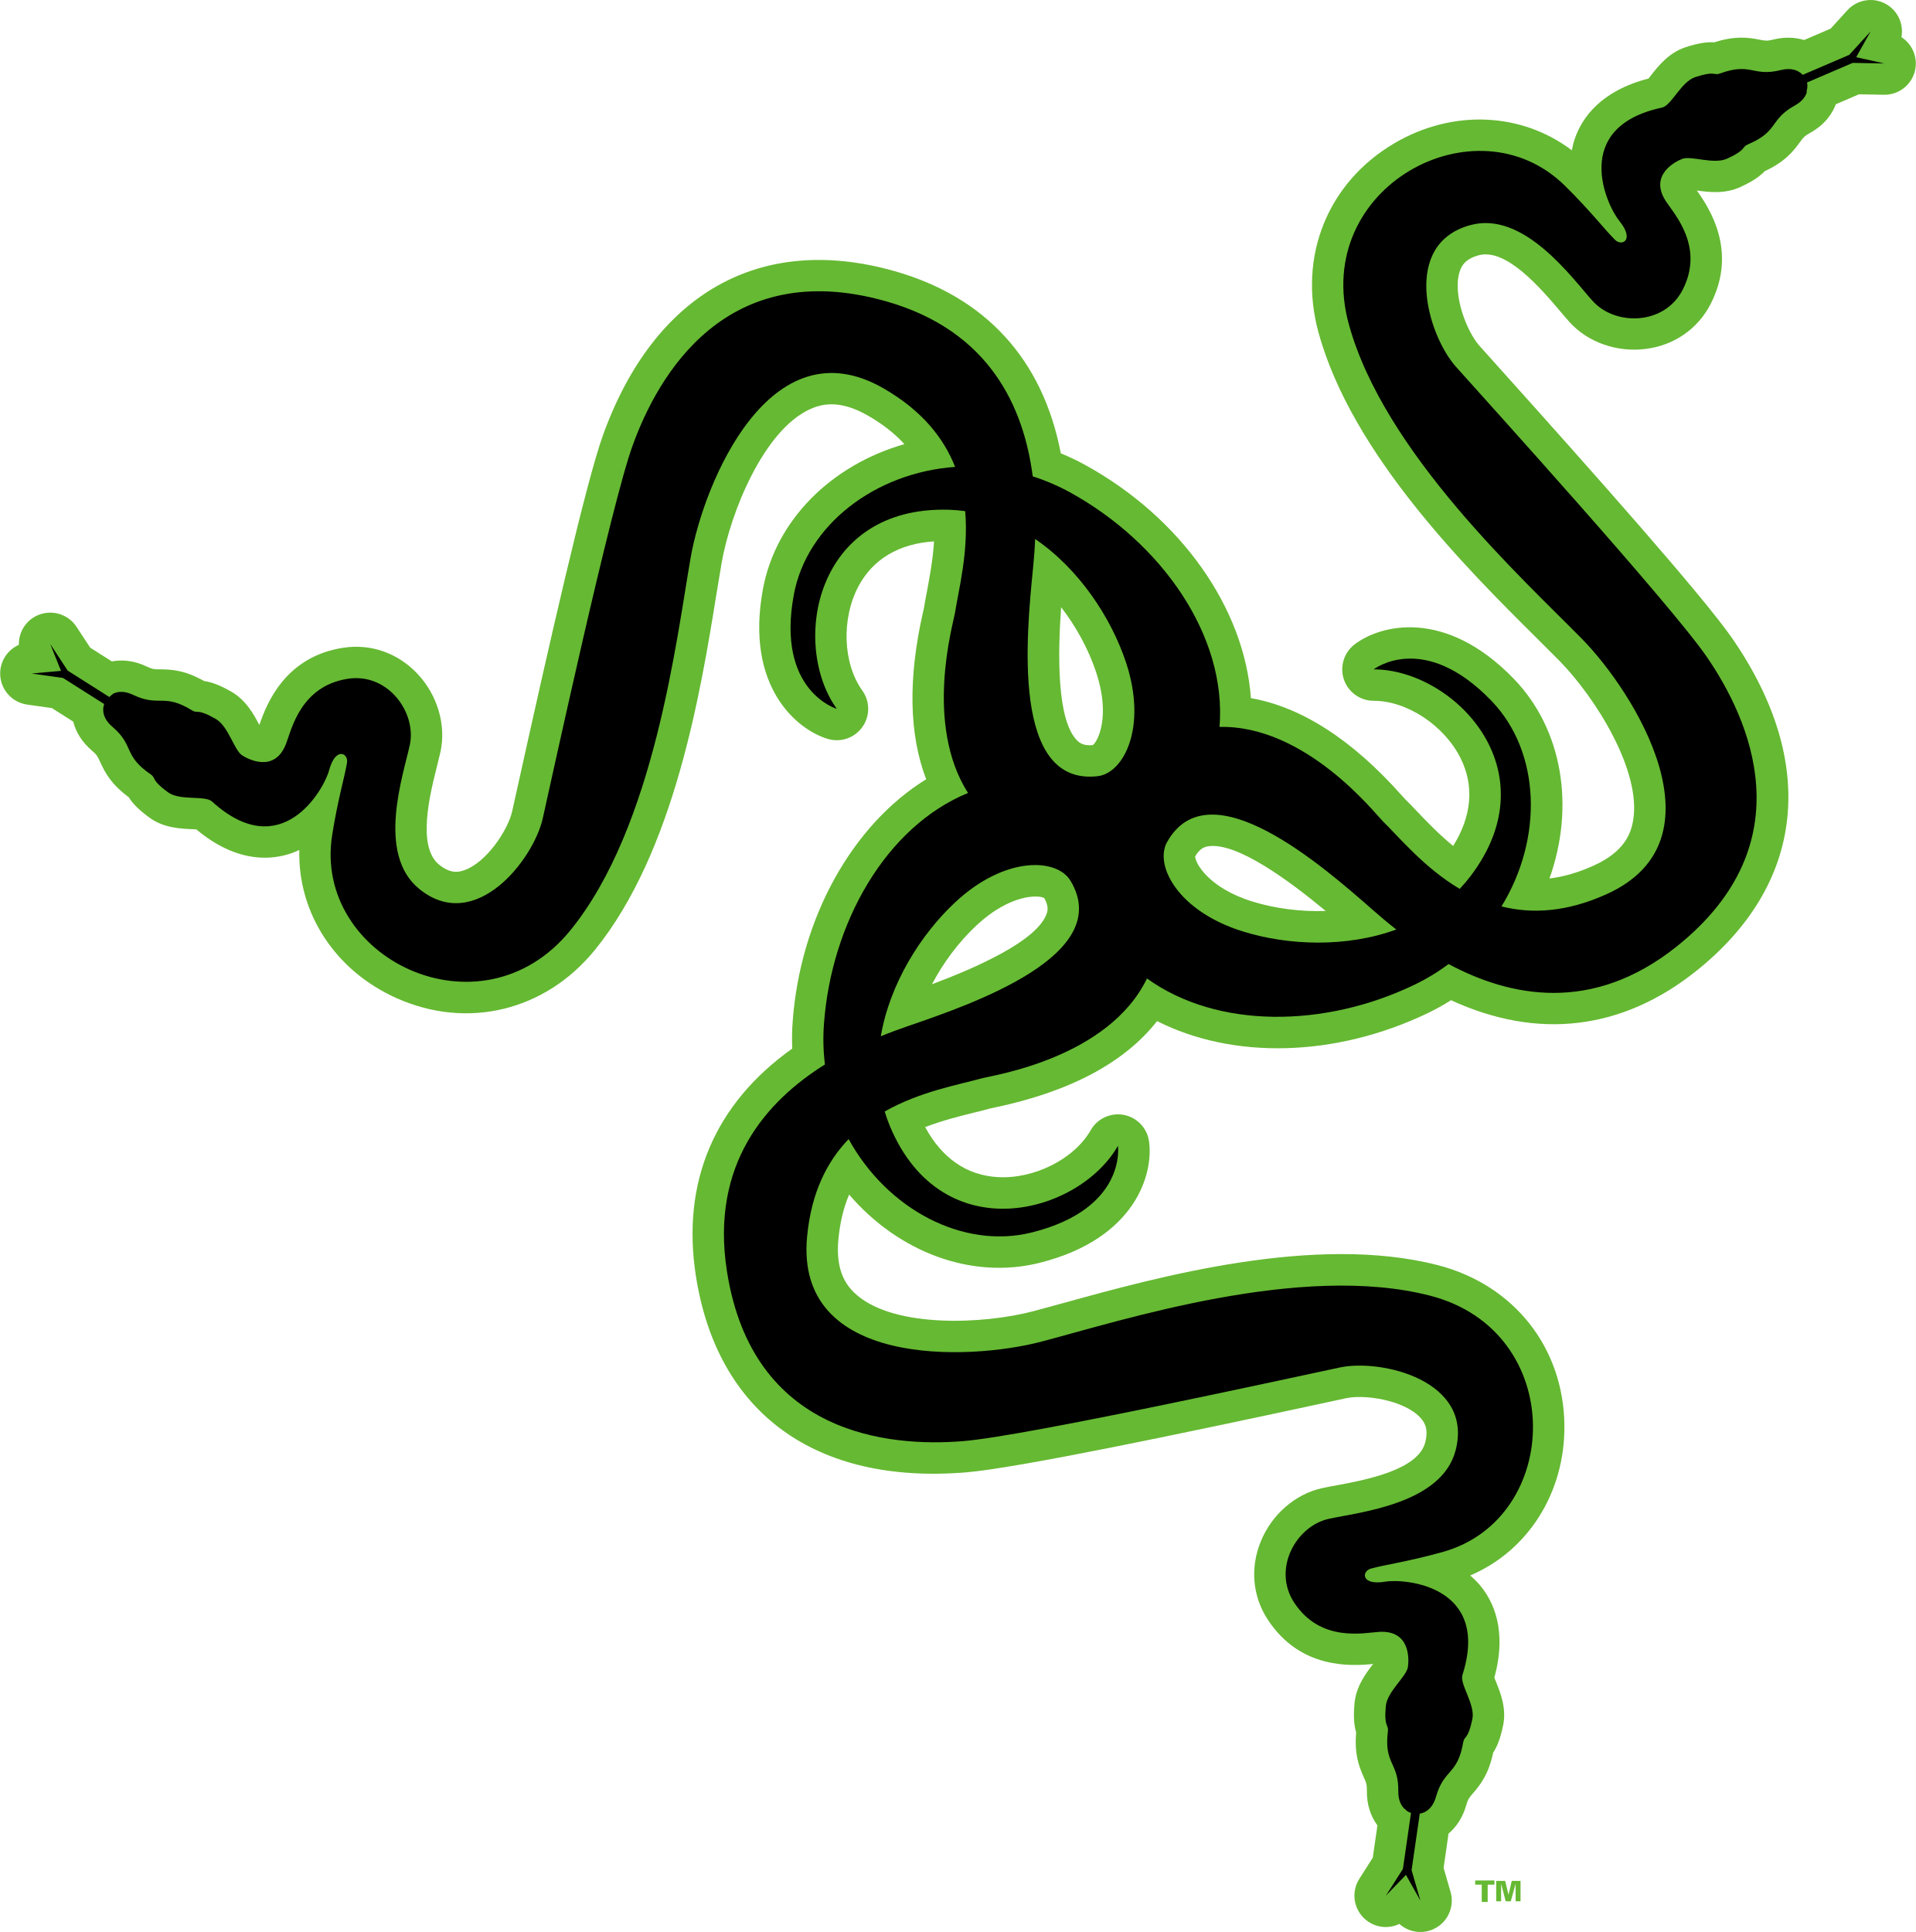
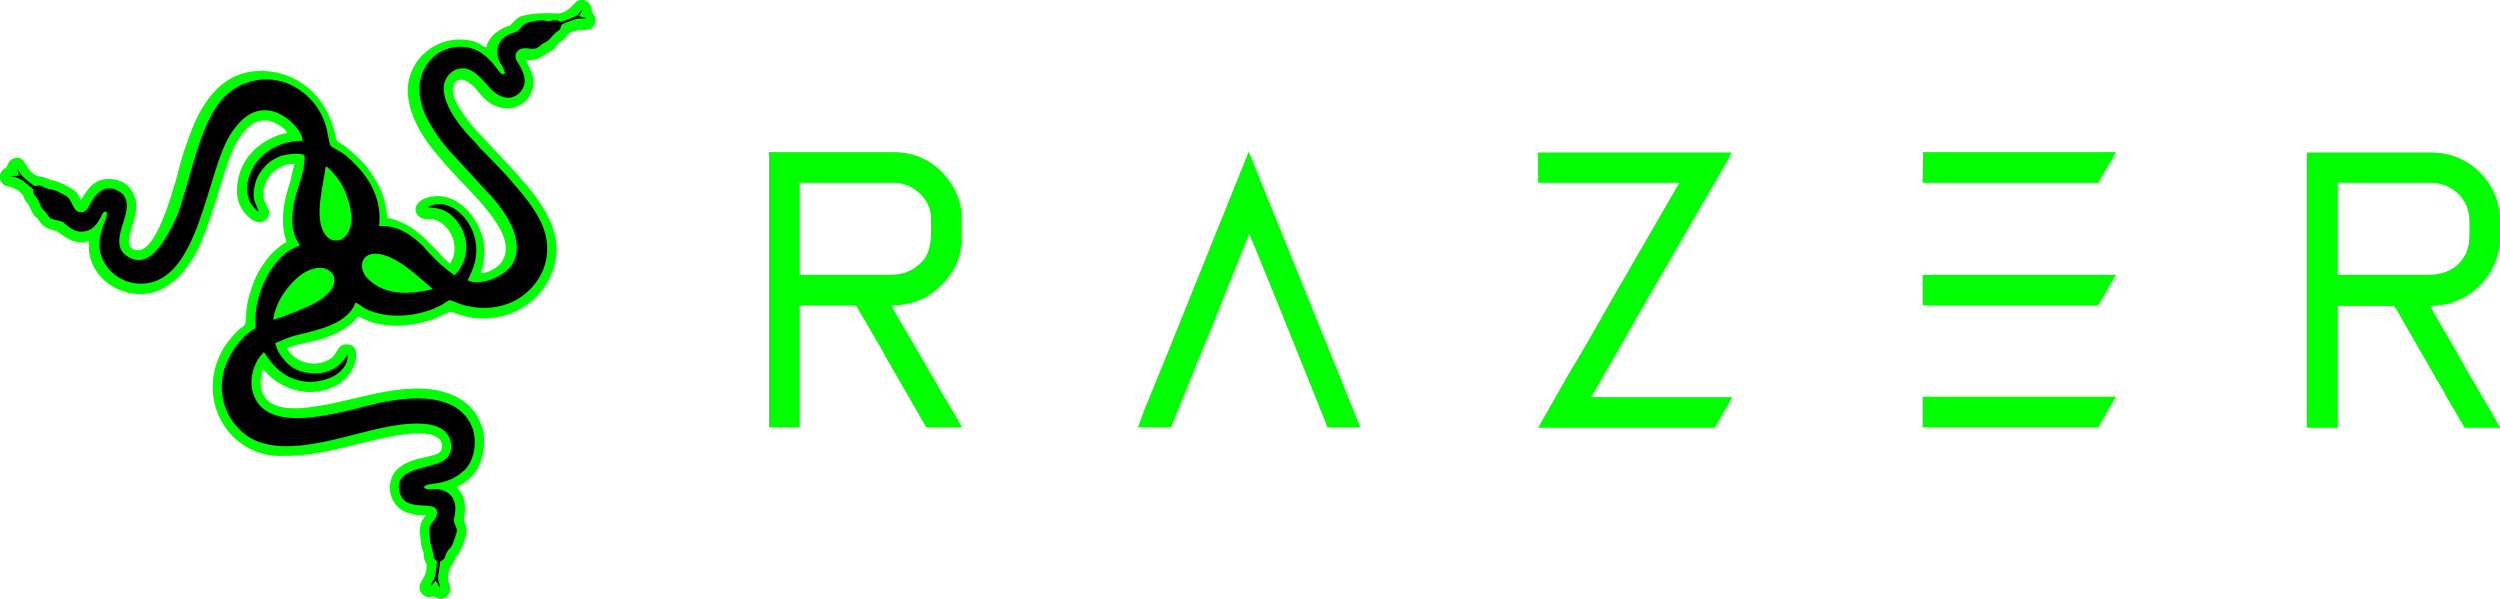
- <svg xmlns="http://www.w3.org/2000/svg" width="2479" height="2500" viewBox="0 0 1233.307 1243.977">
-   <path fill="#66B933" d="M1224.042 23.912c1.397-7.501-1.534-15.402-8.03-20.092-8.327-6.012-19.842-4.808-26.771 2.776l-10.805 11.861-17.055 7.32c-6.059-1.874-12.818-2.035-19.859-.295-4.036 1-5.23.765-8.82.057-7.852-1.54-16.064-2.473-29.164 1.714-4.622-.27-10.035.391-18.546 3.18-10.686 3.524-17.339 11.924-22.195 18.085l-1.614 2.067c-30.554 7.871-42.624 25.046-47.311 38.414-.927 2.598-1.538 5.186-2.035 7.775-32.202-24.409-76.466-26.623-114.034-4.661-43.121 25.24-62.406 73.024-49.111 121.756 21.439 78.72 96.129 152.861 140.733 197.187l14.454 14.444c23.241 23.708 53.31 71.497 47.31 103.439-1.461 7.966-5.68 19.523-25.152 28.341-9.921 4.487-19.413 7.27-28.595 8.357 16.473-46.178 8.507-95.833-22.761-128.36-44.634-46.34-86.79-34.778-102.897-22.198-6.781 5.33-9.462 14.38-6.662 22.525 2.821 8.149 10.521 13.63 19.179 13.622 21.419-.017 45.518 15.933 55.987 37.094 8.824 17.834 7.12 37.164-4.84 56.373-9.067-7.395-16.88-15.548-23.572-22.58-2.757-2.881-5.349-5.604-7.64-7.835l-1.665-1.846c-32.032-36.098-64.663-57.159-97.349-62.916-4.096-57.769-44.91-116.209-106.776-150.185-5.01-2.77-10.215-5.224-15.61-7.448-11.54-60.358-48.462-100.833-107.363-117.405-85.953-24.221-154.199 14.191-187.249 105.332-11.28 31.099-35.246 137.111-54.92 225.991l-3.703 16.656c-2.632 11.752-16.328 32.875-30.921 37.903-4.028 1.415-9.105 2.071-16.128-3.663-14.331-11.661-5.868-45.313-1.317-63.396.892-3.51 1.636-6.535 2.254-9.288 3.72-17.225-1.933-36.434-14.78-50.112-12.557-13.384-29.935-19.53-47.676-16.847-37.574 5.657-49.49 36.047-54.172 49.743-3.642-6.953-8.659-16.083-18.13-21.492-7.692-4.392-12.848-6.14-17.448-6.813-12.094-6.805-20.309-7.472-28.38-7.523-3.628-.017-4.863-.017-8.606-1.827-7.478-3.561-15.188-4.657-22.401-3.282l-13.932-8.835-8.818-13.435c-5.696-8.681-17.029-11.623-26.26-6.832-7.002 3.641-11.017 10.902-10.847 18.436-6.966 3.08-11.831 9.953-12.03 17.951-.262 10.267 7.223 19.098 17.398 20.526l15.884 2.246 13.736 8.706c1.727 6.892 5.825 13.373 12.094 18.712 3.167 2.702 3.673 3.815 5.186 7.148 3.333 7.319 7.306 14.554 18.444 22.816 2.462 3.873 6.135 7.88 13.335 13.135 9.088 6.643 19.791 7.127 27.611 7.47.769.057 1.723.083 2.627.144 24.167 20.28 45.182 20.091 58.799 16.097 2.62-.756 5.097-1.761 7.48-2.849-1.079 40.383 22.889 77.679 62.608 95.392 45.613 20.395 95.694 8.23 127.589-30.939 51.487-63.286 68.308-167.161 78.337-229.221l3.358-20.188c5.738-32.699 27.057-84.961 56.516-98.704 7.319-3.425 19.205-6.715 37.704 3.99 9.445 5.423 17.203 11.516 23.43 18.338-47.115 13.513-82.843 48.92-91.066 93.289-11.729 63.216 22.232 90.797 41.844 96.543 8.302 2.441 17.174-.661 22.181-7.722 5.007-7.008 4.96-16.456-.056-23.456-12.527-17.433-13.575-46.301-2.464-67.15 9.355-17.541 26.075-27.43 48.625-28.883-.688 11.695-2.793 22.801-4.567 32.329-.746 3.907-1.455 7.601-1.941 10.773-.066.336-.344 1.494-.561 2.403-9.723 42.807-9.016 78.879 2.035 107.65-47.453 29.3-81.097 89.195-85.97 156.131-.44 5.71-.506 11.514-.274 17.292-50.059 35.647-71.458 86.077-62.002 146.537 13.796 88.23 77.118 134.254 173.778 126.334 32.967-2.698 139.331-25.034 228.344-44.2l16.651-3.595c11.807-2.481 36.705 1.144 47.353 12.313 2.953 3.11 5.677 7.431 3.395 16.209-4.622 17.879-38.762 24.201-57.1 27.617-3.539.642-6.615 1.207-9.355 1.818-17.221 3.799-32.342 16.944-39.416 34.317-6.935 16.979-5.315 35.363 4.521 50.357 20.807 31.811 53.391 29.979 67.794 28.526-4.793 6.216-11 14.561-11.981 25.463-.777 8.804-.221 14.237 1.074 18.661-1.172 13.821 1.666 21.604 4.972 28.93 1.5 3.31 1.979 4.44 1.941 8.583-.145 8.553 2.269 16.222 6.785 22.323l-2.995 20.776-8.616 13.536c-5.622 8.778-3.667 20.327 4.495 26.755a20.161 20.161 0 0 0 21.248 2.358c5.689 5.094 13.949 6.722 21.329 3.624 9.471-3.964 14.463-14.399 11.599-24.273l-4.457-15.427 3.166-22.086c5.26-4.439 9.216-10.664 11.399-18.24 1.101-3.973 1.903-4.902 4.313-7.678 5.251-6.066 10.181-12.712 13.044-26.249 2.523-3.849 4.618-8.884 6.411-17.603 2.269-11.025-1.776-20.959-4.694-28.212l-.978-2.451c8.37-30.409-.553-49.436-9.827-60.159-1.823-2.052-3.761-3.884-5.719-5.608 37.143-15.818 61.063-53.165 60.655-96.665-.505-49.97-32.418-90.401-81.288-103.097-79.006-20.429-180.434 7.542-241.018 24.273l-19.735 5.37c-32.143 8.413-88.535 10.784-113.29-10.27-6.157-5.238-14.106-14.624-12.086-35.948 1.018-10.835 3.318-20.429 6.917-28.922 31.921 37.215 78.991 54.937 122.746 43.924 62.359-15.69 73.278-58.047 70.321-78.263-1.231-8.536-7.758-15.363-16.222-16.961-8.484-1.594-17.055 2.357-21.312 9.844-10.652 18.619-36.451 31.615-60.031 30.209-19.863-1.186-35.805-12.266-46.536-32.197 10.939-4.21 21.871-6.951 31.299-9.283 3.883-.956 7.524-1.844 10.604-2.72a98.01 98.01 0 0 0 2.427-.514c48.84-10.231 84.016-28.978 104.971-55.74 48.853 24.8 114.764 23.377 174.141-5.064 5.146-2.469 10.189-5.298 15.117-8.379 55.826 25.735 110.228 19.29 158.005-18.949 69.702-55.774 78.242-133.619 23.364-213.552-18.725-27.288-90.938-108.517-151.78-176.244l-11.374-12.691c-7.996-9.016-17.22-32.418-12.818-47.219 1.211-4.101 3.637-8.621 12.39-10.992 17.798-4.846 40.249 21.625 52.303 35.848 2.337 2.766 4.334 5.137 6.245 7.235 11.846 13.074 30.758 19.638 49.334 17.176 18.21-2.415 33.331-12.978 41.484-28.962 17.276-33.846-.514-61.217-8.922-73.007 7.775 1.087 18.108 2.336 28.055-2.246 8.043-3.688 12.453-6.873 15.674-10.202 12.576-5.835 17.913-12.164 22.625-18.673 2.184-2.942 2.885-3.943 6.509-5.944 9.942-5.498 14.51-12.778 16.634-18.482l14.854-6.395 16.034.299c10.401.208 19.265-7.493 20.476-17.815.898-7.805-2.827-15.2-9.133-19.289M673.69 588.467c-6.395 17.59-45.841 34.8-73.804 45.281 7.431-14.08 17.303-27.317 28.724-37.963 21.614-20.156 39.735-19.617 43.533-17.585 2.796 4.937 2.422 7.871 1.547 10.267zm29.738-108.699c-5.646.457-8.141-1.079-9.963-2.864-13.346-13.156-12.539-56.163-10.419-85.962 9.705 12.608 17.638 27.114 22.565 41.946 9.297 28.007 1.267 44.274-2.183 46.88zm102.753 100.699c-28.229-8.736-36.769-24.739-36.85-29.032 2.89-4.899 5.617-6.035 8.111-6.479 18.461-3.171 52.97 22.508 75.938 41.598-15.868.543-32.286-1.467-47.199-6.087z" />
-   <path d="M1213.055 40.867l-18.146-4.034 9.292-16.606-13.762 15.094-29.963 12.878c-2.659-2.855-7.15-4.808-14.076-3.093-18.313 4.567-18.848-5.196-39.187 2.213-4.168 1.536-2.766-2.005-15.916 2.333-9.144 2.998-15.313 18.313-21.427 19.625-59.007 12.631-35.631 62.969-27.478 72.933 10.117 12.4 1.709 16.647-2.778 12.19-6.997-7.004-15.661-18.482-32.291-34.861-56.98-56.212-163.124.939-139.122 88.98 22.616 82.917 112.542 164.499 150.14 202.808 34.016 34.662 93.13 129.41 16.052 164.337-26.202 11.89-48.683 12.799-67.828 7.962 26.891-43.856 25.336-99.307-6.433-132.337-43.737-45.437-75.862-20.292-75.862-20.292 50.893-.039 114.815 64.386 62.143 133.408a94.539 94.539 0 0 1-6.768 7.917c-22.557-13.36-38.771-33.005-49.775-43.856-4.882-4.837-49.451-61.642-104.848-60.427 4.853-58.954-37.788-118.886-96.256-151.026a137.712 137.712 0 0 0-23.993-10.297c-5.728-44.073-27.393-93.837-94.789-112.82-102.664-28.916-146.386 47.625-162.748 92.785-14.019 38.66-51.583 212.109-57.905 240.202-6.003 26.787-43.561 74.807-79.546 45.471-27.757-22.599-10.28-73.164-6.073-92.628 4.521-20.936-14.058-46.567-39.686-42.705-30.712 4.62-36.465 32.837-39.986 41.925-7.431 19.151-24.768 9.685-28.256 7.401-5.26-3.399-8.738-18.744-17.112-23.521-12.022-6.861-11.33-3.118-15.119-5.426-18.442-11.351-20.945-1.905-37.965-10.001-5.307-2.532-9.507-2.284-12.6-.858-1.035.667-1.731 1.361-2.707 2.254L43.446 431.77l-11.181-17.063 6.9 17.256-18.931 1.7 20.214 2.847 26.498 16.802c-1.353 3.977-.837 9.42 5.307 14.659 14.344 12.247 6.739 18.359 24.618 30.589 3.671 2.494-.032 3.408 11.151 11.565 7.756 5.683 23.802 1.785 28.446 6.012 44.613 40.606 71.943-7.693 75.293-20.139 4.177-15.436 12.549-11.077 11.534-4.846-1.645 9.774-5.917 23.49-9.554 46.548-12.542 79.085 95.747 132.11 153.356 61.325 54.223-66.66 68.217-187.285 77.466-240.146 8.413-47.837 51.011-151.081 124.263-108.749 24.925 14.385 38.734 32.136 45.965 50.501-51.332 3.667-95.504 37.241-103.845 82.325-11.468 61.973 27.675 73.458 27.675 73.458-29.693-41.354-14.491-130.819 72.285-128.199a97.7 97.7 0 0 1 10.374.892c2.265 26.109-4.253 50.739-6.662 65.979-1.066 6.556-19.861 71.153 8.489 115.483-53.146 21.849-88.036 83.99-92.756 148.763-.656 8.97-.399 17.667.601 26.079-37.683 23.599-73.868 64.03-63.043 133.191 16.477 105.375 104.259 113.235 152.147 109.301 40.954-3.36 214.31-41.477 242.458-47.416 26.869-5.689 86.161 8.455 74.507 53.373-9.008 34.645-62.253 39.828-81.671 44.094-20.963 4.61-36.488 32.193-22.297 53.875 17.008 25.99 45.045 19.464 54.75 18.898 20.543-1.206 19.128 18.491 18.508 22.617-.905 6.207-13.393 15.758-14.251 25.322-1.232 13.783 1.887 11.604 1.359 16.006-2.651 21.507 6.981 19.808 6.7 38.685-.08 5.711 1.802 9.364 4.274 11.583l.09-.099.73.778.723.557v.029a9.344 9.344 0 0 0 2.357 1.113l-5.204 36.047-10.983 17.225 12.938-13.393 9.322 16.588-5.689-19.617 5.26-36.403c3.985-.638 8.349-3.484 10.444-10.852 5.162-18.146 13.885-13.771 17.539-35.116.76-4.372 3.097-1.386 5.884-14.947 1.959-9.42-8.276-22.392-6.39-28.356 18.324-57.504-36.974-62.203-49.656-60.091-15.779 2.638-15.321-6.781-9.207-8.435 9.568-2.612 23.807-4.436 46.278-10.715 77.111-21.589 80.208-142.085-8.124-164.964-83.222-21.529-198.695 16.021-250.586 29.622-46.987 12.301-158.584 16.587-150.62-67.658 2.694-28.649 13.057-48.606 26.75-62.813 24.728 45.101 73.649 71.273 118.095 60.073 61.166-15.368 55.277-55.74 55.277-55.74-25.238 44.184-112.867 67.684-146.66-12.3a104.013 104.013 0 0 1-3.51-9.798c22.81-12.954 47.896-17.271 62.78-21.431 6.765-1.878 81.14-12.785 106.097-64.221 45.479 32.767 114.696 31.611 171.852 4.189 8.115-3.867 15.538-8.435 22.349-13.465 39.179 20.984 92.263 32.32 146.92-11.399 83.285-66.647 46.507-146.735 19.323-186.349-23.274-33.888-142.407-165.425-161.591-186.909-18.219-20.511-35.435-78.968 9.36-91.158 34.53-9.398 65.487 34.254 78.85 49.016 14.399 15.872 46.027 15.681 57.83-7.41 14.123-27.67-5.485-48.776-10.8-56.917-11.243-17.216 6.543-25.76 10.43-27.301 5.826-2.284 20.327 3.824 29.066-.21 12.59-5.772 9.152-7.399 13.227-9.126 19.979-8.39 13.736-15.908 30.227-25.034 4.55-2.516 6.836-5.558 7.754-8.529l-.166-.578c.73-2.562.646-4.321.276-5.712l29.432-12.638 20.388.374M664.942 366.091c.564-5.5 1.07-11.931 1.381-19.035 28.335 19.338 48.869 50.59 58.48 79.423 13.897 41.902-1.513 71.388-18.231 73.294-55.592 6.365-45.904-90.814-41.63-133.682zM584.85 660.546c-5.232 1.801-11.297 3.993-17.911 6.684 5.804-33.809 25.665-65.504 47.888-86.245 32.278-30.103 65.503-28.371 74.209-13.961 28.927 47.867-63.459 79.535-104.186 93.522zm215.34-60.771c-42.174-13.052-57.151-42.781-48.989-57.478 27.188-48.908 100.573 15.544 132.945 43.981 4.146 3.654 9.059 7.833 14.688 12.213-32.23 11.77-69.625 10.294-98.644 1.284z" />
-   <path fill="#66B933" d="M953.835 1224.651h3.828v-11.153h4.356v-2.69h-12.407v2.69h4.223v11.153M963.148 1224.192v-13.128h5.784l2.115 8.893h.039l2.09-8.893h5.646v13.128h-3.177v-10.987l-.06-.038-3.038 11.025h-3.293l-2.885-11.123-.043.059v11.064h-3.178" />
+ <svg xmlns="http://www.w3.org/2000/svg" enable-background="new 0 0 594.9 142.4" image-rendering="optimizeQuality" shape-rendering="geometricPrecision" text-rendering="geometricPrecision" viewBox="0 0 594.9 142.4">
+   <path d="m102.5 139.3c0 .3.1.2-.2.2 0-.7-.1 0 .2-.2zm35.6-139.3h.5c1.1.1 1.9.9 2.1 1.9.3 1.4-.1.5.6 1.6.6.9.5 2.3-.4 3.1-1.1 1-2.6 0-5.3 1.2-.8.4-.5.5-1 1.1-.4.5-.7.6-1.2 1-.9.6-1.2 1.5-2.1 2.1-.4.3-.9.5-1.3.8-1.8 1.2-2.2 1.5-4.8 1.5.2.9 1.2 2.2 1.6 3.9 1.2 5.8-5.7 10.7-11.6 5.2-.9-.9-1.7-2-2.6-2.9-3.6-3.4-5.6-.6-4.6 2.5.4 1.4 1.2 2.5 1.9 3.6s1.5 2.1 2.3 3.2l10.6 11.4c.5.5.8.9 1.3 1.5 1.3 1.4 2.6 3 3.7 4.6.4.6.7 1 1.1 1.6 2.9 4.7 4.6 9.3 2.8 14.9-2.9 9.4-13.2 14.2-22.7 11-.5-.2-1.7-.7-2-.6l-3.8 1.7c-4.4 1.6-9.7 2.2-14.3.9-1.4-.4-3.1-1.3-3.8-1.5-.7 1.2-2 2.2-3.2 2.9-5.5 3.5-10 3-13.6 4.7 2 3.8 7.5 4.7 10.7 2.2 1.2-1 1.3-2.8 2.9-3.1 4.6-.8 3.6 6.9-2.2 9.9-4 2-8.8 1.8-12.7-.4-2.6-1.4-3.8-3.1-4.4-3.6-.6 1.3-.8 3.6-.3 5.2 1.9 5.9 11.5 3.9 16.2 3 5.1-1 10-2.5 15.1-3.2 2.7-.4 6.1-.6 8.7-.3 4.7.6 9.3 2.6 11.5 6.9 1.7 3.3 1.8 6.5.7 10-1.1 3.2-3 5-5.8 6.4.7 1 1.2 1.3 1.6 2.7.8 2.4-.1 4.6.2 5.6.3.7.4.8.5 1.7.2 1.5-1.2 5-2.1 6.1-.6.7-.4.4-.8 1.4-.5 1.2-1.2 1.4-1.3 2.8-.1.5-.3 1.3-.2 1.8.2 1.1 1 2 .2 3.3-.3.6-.9 1.1-1.7 1.2h-.6c-.2 0-.4-.1-.6-.2-1.1-.5-.2-.4-1.5-.2-.5.1-1.1-.1-1.5-.4-.8-.5-1.4-1.7-.8-3s1-1.4 1.3-2.9c.1-.9.3-1.1 0-1.7s-.5-.9-.5-1.6c-.1-1.2 0-.8-.4-1.8s-.4-2.4-.5-3.3c-.1-.7-.1-1.4 0-2.1.1-1.3.8-1.9 1.4-2.8-1.4.3-3.3-.1-4.5-.5s-2.4-1.3-3-2.3c-1.7-2.4-1.4-5.9.4-7.8 3.6-3.8 10.3-2.6 10.8-5.1.4-1.9-.8-2.7-2-3.2-4.2-1.6-14.4 1.2-18.1 2.1-6.9 1.7-11.2 2.8-18.3 2.8-12.1 0-19.9-12.8-14.2-24.4 1.1-2.3 2.9-4.3 4.6-5.9.5-.4 1.2-.7 1.3-1.4.4-2.6-.1-3 1-6.8.8-2.8 1.8-5.1 3.3-7.2.6-.9 1.6-2.2 2.4-2.9.7-.6 2.2-2 3-2.2 0-.7-.4-1.6-.5-2.4-.8-4 .2-8.3 1.4-11.9.3-1 .8-3.7 1.1-4.4-1.6 0-2.1.2-3.3.7-.9.5-1.7 1-2.3 1.7-3.9 4.8-.6 7.7-.5 8.8.2 1.2-.7 2.2-1.4 2.5-2 .9-4.2-1.7-4.9-2.7-1.1-1.8-1.6-3.7-1.2-6.4.6-4.3 2.8-7.4 6.2-9.7 1.1-.7 4-2.2 5.6-2.2-.3-1.2-2.6-2.4-3.7-2.8-2-.7-4 .1-5.1 1-2.3 1.9-3.9 4.9-5 8-2.3 6.4-3.9 13.3-6.6 19.6-1 2.4-2.1 4.3-3.6 6.3-1.4 1.9-3.1 3.4-5.1 4.6-6.5 3.8-14.8.3-17.2-5.6-.8-2-.9-2.8-.9-5.5-2.2 1.1-5-.3-6.6-1.6-2.2-1.8-3.1-.2-5.4-3.4-.3-.5-.7-.7-1.1-1.2-.6-.8-.9-2.1-1.6-2.9-1.2-1.3-.1-1.2-1.8-2.6-2.3-1.8-3.3-.7-4.3-2.3-.7-1.3-.3-2.3.6-3.1.3-.2.2-.1.4-.2.7-.6.5-1.6 1.7-2.2 2.7-1.2 3.1 2 4.3 3 .7.6 1.1 1.1 2.1 1.2 1.4.1 1.8.7 3.5 1 1.1.2 3.6 1.5 4.5 2.1 1 .7 1.2 1.3 1.8 2.4.8-.6 2.2-4.8 6.3-4.9 3.6-.1 5.7 1.7 6.6 4.4 1.7 4.8-4.2 11.6.3 12.5 5.2 1.1 9.6-17.2 10.9-22 .4-1.3.9-2.8 1.4-4.1 2.6-7.8 7.3-16.1 16.6-16.5.7 0 .8-.1 1.2-.1l3.6.5c7.1 1.8 11.7 7 13.5 14 .4 1.5 0 2 1.4 2.8 2 1.2 3.6 2.8 5.2 4.4 1.4 1.4 2.4 3.1 3.4 4.8 1.5 2.4 2.4 5.6 2.5 8.5 1.8.4 3.2.9 4.8 1.8 2.8 1.5 4.8 3.8 7 6 .7.7 2.4 2.8 3.3 3.1.1-.5.4-.8.6-1.4 1.2-3.5-.7-7.5-4-8.9-1.5-.6-2.2-.1-3.2-.4-2.8-.9-2.4-4.8 2.7-5.3 6.1-.6 11.1 5.7 11.9 11.5.2 1.8 0 3.7-.4 5.3-.1.5-.3 1-.3 1.5 1.6 0 3.8-1.3 4.5-2.2 4.1-4.9-2.1-11.6-5.2-15.3l-3.2-3.4c-1.8-1.8-5.3-5.7-7-7.8-.3-.3-.4-.5-.7-.8-3.3-4.3-8.2-12.1-4.6-19.3 2.3-4.6 7.4-7.4 12.7-6.7 3.1.4 3.5 1.5 4.7 1.8.5-2.2 2.1-3.6 4-4.6 2.6-1.3.7.3 2.6-1.6.9-.9 1.3-1.2 2.7-1.5.6-.1 1.3-.2 1.8-.3 1.3-.2 4.7-.2 5.8-.1.7.1 1.2-.2 1.7-.4 2.4-1.3 2.4-2.7 3.8-2.8zm-33.5 139.6c.1.2.2.1 0 .4l-.2-.4-.7-1.4c-.8.4-.6.7-1.3 1.1.7-2 1-.4 1.5-5.6-.4-.5-.8-.6-.9-1.5-.2-2-.8-2.4-.8-4.1 0-.9-.2-1.3-.1-2.1.1-1.6 1.4-2 1.7-3.2 1.1-4.7-7.3-.1-8.8-5.5-1.7-6.3 7.9-5.3 10.9-7.9 2.1-1.7 1.5-5.1-.2-6.7-3.4-3.1-11.8-1.5-16.2-.5-9.3 2.1-23.7 7.4-31.5 1.1-3.1-2.5-6.2-7.4-5.1-13.8.7-4.3 4.1-9.3 7.8-11.3-.3-4.7.8-8.7 2.7-12.3 1.6-3 4.4-6.4 7.8-7.3-.2-.7-.8-1.3-1.1-2.3-1-2.7-.7-5.9-.1-8.5.8-3.6 2.4-6.7 2.4-10.6-.7-1-4.9-.3-5.9.1-1.8.7-3.1 1.8-4 2.9-1 1.3-1.8 2.7-2.1 4.7-.4 2.8.3 3.4 1.1 5.6-.7-.3-1.6-1.4-2-2.1-2.9-5.5 2.2-14.8 12.4-14.8 0-2.7-4.1-6.5-7.4-7.1-4.9-1-7.7 2.6-9.4 5-6.2 8.8-7.5 36.5-22.1 36.3-4.4-.1-7.5-2.9-8.8-5.8-.9-2-.9-3.9-.4-6.2.6-2.7 2-4.5 1.2-5.2-.7.1-.9.7-1.2 1.3-.8 1.7-2 3.2-4.2 3.5-1.7.2-2.8-.6-3.7-1.3-.5-.4-.8-.9-1.5-1.1-1.5-.5-2.5-.1-3.4-1.7-.5-.8-.7-.8-1.2-1.4-.4-.5-.5-1.1-.8-1.8-.4-.7-.7-.9-1-1.4-.7-1.1.3-1-.8-1.8-2-1.5-2.3-2.2-4.9-2.7l2-.1-.3-2c.5 1.4 1.1 2 2.3 2.9 3 2.5 1.6.9 3.4 1.4.7.2 1 .6 2 .8.9.2 1.4.1 2.1.6l1.7.9c2 1 1.6 4.1 3.9 4 1.4 0 1.8-1.7 2.5-2.8 1.4-2.2 3.7-4 6.8-1.9 2.6 1.8 1 5.7.3 8.2-1.1 3.6-.9 6 2 7.4 5.3 2.5 9.1-6 10.6-9.8 3.6-9.8 5.8-24.5 12.7-29.7 4.6-3.4 11-3.9 16.2-.6 2.2 1.4 3.8 3.1 5.1 5.4 2.4 4.2 1.8 7.7 2.8 8.3 1.6 1.1 2.3 1.1 4.3 2.9 4.4 3.9 7.8 9.2 7 16 4.8-.3 8 2.5 10.3 4.6.8.7 1.2 1.3 1.8 2 2.6 2.7 2.8 2.9 5.8 5.1 1-.7 2.2-2.8 2.6-4.5 1-3.8-.7-7.7-3.6-10-1.9-1.5-3.1-1.4-5.3-1.7 5-3 12.2 3.5 11.5 11.3-.2 2.8-1 4-2 6.1 2.7 1.5 8.5-.7 10.5-3.7 2.3-3.5.8-8.1-1.1-11.2-1.2-1.9-2.6-3.8-4-5.3l-7.9-8.6c-2.9-2.9-5.9-6.8-7.7-10.8-4.4-9.9 2.9-17.5 10.7-15.7 4.6 1.1 6.7 5.8 7.6 6.2 1.9.8-.5-2.7-.7-3.3-1-2.7 0-5.1 2.7-6.2 2.3-.9 1.2 0 2.9-1.9.9-1 2.1-1 3.6-1.3 1-.2 1.4 0 2.3.1.8.1 1.4-.3 2.1-.2 1 .1.6.6 1.8.2.9-.4 2.7-.9 3.4-1.5.5-.4.6-.8 1.1-1.2-.2.6-.6 1-.8 1.5.4.3 1.2.4 1.8.5-1.6.3-1.5-.3-3.4.5-.9.4-1.9.6-2.6 1.1-.3.9-.2 1.1-1 1.6-1.1.7-1.6 1.9-2.7 2.5-.3.2-.6.2-.8.4-.4.2-.4.3-.7.6-1.6 1.3-2.7.1-4.3.6-1.4.4-1.8 1.8-1 3.1 1.4 2.2 2.8 5 .6 7.3-2.4 2.5-5.4.8-7-.9-1.2-1.4-3.3-4-5.6-4.7-2.9-.8-5.5 1.8-5.5 4.5 0 4.5 4.5 10 7.4 12.9.4.4.8.9 1.2 1.4s.9.8 1.3 1.3c1.7 1.8 4.8 4.8 6.2 6.6l2.3 2.7c2.7 3.2 5.6 7.3 6.1 11.7.8 6.7-3.2 11.4-6.8 13.6s-8.3 2.7-12.6 1.6c-1.3-.3-2.7-1.1-3.8-1.3-.8.4-1.3.9-2.3 1.4-.8.4-1.8.8-2.6 1.1-4.8 1.6-10.6 1.9-15.2-.5-.8-.4-1.5-1-2.2-1.4-1.9 5.1-8.9 6.4-13.8 7.7-2.6.7-3.9 1.5-5.3 1.9.2 1 .6 1.9 1.1 2.7 1.5 2.4 3.3 3.9 6.5 4.4 4.1.7 7.7-.9 9.6-4.4.4 5-6.2 7-10.2 6.5-4.6-.6-7.4-3.4-9.7-7-2.1 2-3.8 6.4-2.4 10.3 3.9 10.3 23.7 2.8 31.7 1.4 8.6-1.5 17-1 20.1 5.8 1.6 3.6.5 8.5-1.7 10.6-4.5 4.2-8.9 2.6-9.6 4 .4 1 1.9.4 3.1.5 3.5.3 5 2.9 4.1 6.7-.3 1.3.6 1.8.6 3.1 0 .9-.6 2-.9 3-.4 1.2-1 1.4-1.5 2.3-.8 1.7 0 1.1-1.6 2.2-.1 1.1-.3 2-.4 3.1.2 1.2.6 1.2.8 2.5zm472.9-74.2h-21.2v-21.9h22.1c5.2 0 9.2 4 9.2 8.9 0 4.4.5 7.5-2.9 10.7-1.8 1.5-3.9 2.3-7.2 2.3zm-28.6-28.7v64.6c0 .4.1.5.5.5h6.9v-29h13.1c.5 0 1.9 2.6 2.3 3.4l8.4 14.6c.8 1.2 1.4 2.4 2.1 3.7l4.3 7.3h8.4c-2.7-5.1-6.6-11.2-9.3-16.2-.8-1.6-7.2-12.2-7.3-12.8 1 0 2.6-.2 3.6-.4 1.2-.2 2.2-.6 3.1-1 5.8-2.4 9.9-8.5 9.9-14.8v-4.1c0-8.9-7.3-16.2-16.2-16.2h-29.3c-.3-.1-.5 0-.5.4zm-337.4 28.7h-21.2v-21.9h22.3c4.8 0 8.9 4 8.9 8.2s.6 8.6-3 11.4c-1 .8-1.6 1.2-2.9 1.7-1.2.4-2.6.6-4.1.6zm-28.5 36.3h7.3v-29h13.1c.5 0 .7.7 1.2 1.6.4.7.7 1.1 1.1 1.8 1.6 2.9 3.7 6.2 5.2 9.1l9.5 16.5h8.4c-.2-.9-3.4-6-4.1-7.2l-5.2-9c-2.2-3.9-5.4-9-7.4-12.8 2.3 0 5-.5 6.7-1.3 1-.4 1.8-.8 2.6-1.4 2.2-1.5 4.5-3.9 5.7-6.2 2.2-4.2 1.7-7.8 1.7-12.5 0-3-1.4-6.3-3.1-8.5-3-4.1-7.6-6.6-12.9-6.6h-29.8zm183-58.2h33.6l-12.6 21.8c-4.2 7.1-8.4 14.9-12.6 21.8-.7 1.2-1.4 2.3-2.1 3.6s-1.4 2.4-2.1 3.7l-4.2 7.4h42c.5-.9 4-6.6 4.1-7.3h-33.5l2.1-3.6c.7-1.3 1.4-2.4 2.1-3.7 3.4-5.7 7-12.4 10.4-18.1l12.6-21.8c.6-1 6-10.2 6.2-11h-46zm-95.2 58.2h7.9c.2-.8.8-2 1.1-2.9l3.5-8.6c1.5-3.8 3.1-7.6 4.7-11.5l9.2-23c.6.7 15.7 38.6 17.5 43 .4.9.9 2.1 1.1 3h7.9l-25.7-63.5c-.1-.3-.2-.6-.4-1-.1-.3-.1-.3-.2-.5-.1-.3-.1-.3-.3-.5l-19.8 49.1c-1.1 2.7-2.2 5.4-3.3 8.1-.5 1.3-1.1 2.8-1.7 4.1zm186.7-58.2h41.9c.2-1.1 3.9-6.3 4-7.3h-45.8zm0 58.2h41.9c.1-.6 3.5-6.2 4.1-7.3h-46zm0-29.5c0 .4.1.5.5.5h40.9c.5 0 .8-.9 1.3-1.6l2.2-3.8c.4-.7.7-1.3 1.1-1.9h-46z" fill="#0f0" />
+   <path d="m69 72.1c.3-1.2 1.6-2.5 2.2-3.3.5-.6.4-.4.9-.9 1-.9 2.1-1.7 3.5-2 .7-.1.9.1 1.3.4 0 2.1-1.5 2.9-3.2 3.7-.8.5-3.8 2-4.7 2.1zm-4 4c2.1-.6 7.8-2.8 9.7-3.9 1.6-.9 2.8-1.7 3.8-2.9 3.6-4.4-2.5-8.9-8.9-2.1-1.9 2-4.1 5.1-4.6 8.9zm15.3-21.4h-.5c-1.9 0-1.3-6.2-1.2-7.3.1-.8.3-1.7.3-2.6l.1.2c.1.2.1.1.2.3 2.3 3.3 2.8 9.4 1.1 9.4zm-2.8-15.1c-.5 4.3-2.9 12.2-.2 16.1.9 1.3 2.6 2 4.3 1 3.6-2.3 1.7-9.9-1-13.9-.7-.9-2.4-3.1-3.1-3.2zm10.9 24.2c0-2.8 5.2.4 5.7.8l3.6 2.7c-2.3 0-3.9-.2-5.6-.8-.8-.2-3.7-1.5-3.7-2.7zm14.6 5-3.5-3c-12-10.4-15.6-3.2-12 .5 4.1 4.2 10.3 3.7 15.5 2.5z" fill="#0f0" />
+   <path d="m65 76.1c.5-3.8 2.7-6.9 4.6-8.9 6.4-6.8 12.5-2.2 8.9 2.1-1 1.2-2.2 2.1-3.8 2.9-1.9 1.1-7.6 3.3-9.7 3.9zm38-7.3c-5.1 1.2-11.3 1.8-15.5-2.5-3.7-3.7 0-11 12-.5zm-25.5-29.2c.7.1 2.4 2.3 3.1 3.2 2.7 3.9 4.6 11.5 1 13.9-1.7 1.1-3.4.4-4.3-1-2.7-3.9-.3-11.8.2-16.1zm25 99.7c.7-.3.5-.7 1.3-1.1l.7 1.4h.2c-.2-1.3-.6-1.3-.4-2.8.2-1.1.3-2 .4-3.1 1.6-1.1.8-.6 1.6-2.2.5-1 1.1-1.1 1.5-2.3.3-.9.9-2.1.9-3-.1-1.2-1-1.8-.6-3.1.9-3.8-.6-6.3-4.1-6.7-1.2-.1-2.8.4-3.1-.5.7-1.4 5 .2 9.6-4 2.3-2.1 3.3-7 1.7-10.6-3.1-6.8-11.5-7.3-20.1-5.8-8 1.4-27.8 9-31.7-1.4-1.5-3.9.2-8.3 2.4-10.3 2.3 3.6 5.1 6.4 9.7 7 3.9.5 10.5-1.5 10.2-6.5-1.9 3.5-5.5 5.1-9.6 4.4-3.1-.5-4.9-2-6.5-4.4-.5-.8-.9-1.7-1.1-2.7 1.4-.4 2.7-1.3 5.3-1.9 4.9-1.2 11.9-2.6 13.8-7.7.8.3 1.4.9 2.2 1.4 4.6 2.3 10.4 2.1 15.2.5.9-.3 1.8-.7 2.6-1.1 1-.5 1.5-.9 2.3-1.4 1 .2 2.4 1 3.8 1.3 4.3 1.1 9 .6 12.6-1.6s7.6-6.9 6.8-13.6c-.5-4.4-3.4-8.4-6.1-11.7l-2.3-2.7c-1.5-1.8-4.5-4.8-6.2-6.6-.4-.5-.9-.8-1.3-1.3s-.8-1-1.2-1.4c-2.9-2.9-7.5-8.3-7.4-12.9 0-2.7 2.6-5.3 5.5-4.5 2.3.6 4.3 3.3 5.6 4.7 1.6 1.7 4.6 3.4 7 .9 2.2-2.3.8-5.1-.6-7.3-.9-1.3-.4-2.7 1-3.1 1.6-.5 2.7.7 4.3-.6.3-.2.3-.3.7-.6.3-.2.5-.2.8-.4 1.1-.6 1.6-1.8 2.7-2.5.8-.5.7-.6 1-1.6.7-.5 1.7-.7 2.6-1.1 1.8-.7 1.7-.2 3.4-.5-.6-.1-1.4-.2-1.8-.5.2-.6.6-.9.8-1.5-.6.4-.7.7-1.1 1.2-.7.6-2.5 1.1-3.4 1.5-1.1.5-.8-.1-1.8-.2-.7-.1-1.2.3-2.1.2s-1.3-.3-2.3-.1c-1.5.3-2.7.3-3.6 1.3-1.7 1.8-.5.9-2.9 1.9-2.7 1.1-3.7 3.5-2.7 6.2.2.6 2.6 4 .7 3.3-.9-.4-3-5.1-7.6-6.2-7.8-1.8-15 5.8-10.7 15.7 1.8 4 4.8 7.9 7.7 10.8l7.9 8.6c1.4 1.5 2.9 3.4 4 5.3 1.9 3.1 3.4 7.7 1.1 11.2-2 3-7.8 5.2-10.5 3.7.9-2.1 1.7-3.3 2-6.1.7-7.8-6.5-14.3-11.5-11.3 2.2.3 3.4.2 5.3 1.7 2.9 2.3 4.5 6.2 3.6 10-.4 1.7-1.6 3.8-2.6 4.5-3-2.3-3.2-2.4-5.8-5.1-.7-.7-1.1-1.3-1.8-2-2.3-2.1-5.5-4.9-10.3-4.6.8-6.7-2.6-12-7-16-2-1.8-2.6-1.8-4.3-2.9-1-.6-.4-4.2-2.8-8.3-1.3-2.3-3-4-5.1-5.4-5.2-3.4-11.6-2.9-16.2.6-7 5.2-9.1 19.9-12.7 29.7-2 4-5.8 12.5-11.1 9.9-2.9-1.4-3.1-3.8-2-7.4.8-2.5 2.3-6.4-.3-8.2-3.1-2.2-5.4-.3-6.8 1.9-.7 1.1-1.1 2.8-2.5 2.8-2.3.1-1.9-3-3.9-4l-1.7-.9c-.7-.4-1.2-.4-2.1-.6-1-.2-1.3-.6-2-.8-1.8-.4-.4 1.1-3.4-1.4-1.1-.9-1.7-1.6-2.3-2.9l.5 1.9-2 .1c2.6.5 2.9 1.1 4.9 2.7 1 .8.1.7.8 1.8.3.5.7.7 1 1.4s.4 1.3.8 1.8c.4.6.7.6 1.2 1.4.9 1.5 1.9 1.2 3.4 1.7.7.2 1 .8 1.5 1.1.9.7 2.1 1.5 3.7 1.3 2.2-.2 3.3-1.7 4.2-3.5.3-.6.5-1.2 1.2-1.3.8.7-.6 2.6-1.2 5.2-.5 2.2-.5 4.2.4 6.2 1.3 2.9 4.5 5.7 8.8 5.8 14.5.4 15.8-27.3 22-36.1 1.7-2.4 4.6-6 9.4-5 3.2.7 7.3 4.4 7.4 7.1-10.2 0-15.3 9.3-12.4 14.8.4.7 1.3 1.8 2 2.1-.8-2.2-1.6-2.8-1.1-5.6.3-2.1 1.1-3.4 2.1-4.7.9-1.1 2.2-2.2 4-2.9 1-.4 5.2-1.1 5.9-.1 0 3.9-1.6 7-2.4 10.6-.6 2.7-.9 5.9.1 8.5.3.9.9 1.6 1.1 2.3-3.4.9-6.2 4.3-7.8 7.3-1.9 3.6-3 7.6-2.7 12.3-3.7 2-7 7-7.8 11.3-1.1 6.4 1.9 11.3 5.1 13.8 7.8 6.3 22.2 1 31.5-1.1 4.4-1 12.8-2.6 16.2.5 1.8 1.6 2.3 4.9.2 6.7-3.1 2.5-12.6 1.6-10.9 7.9 1.5 5.5 9.9.9 8.8 5.5-.3 1.2-1.6 1.6-1.7 3.2-.1.8.1 1.3.1 2.1 0 1.7.6 2.1.8 4.1.1.9.4 1 .9 1.5-.5 5.3-.8 3.7-1.5 5.7z" />
</svg>
